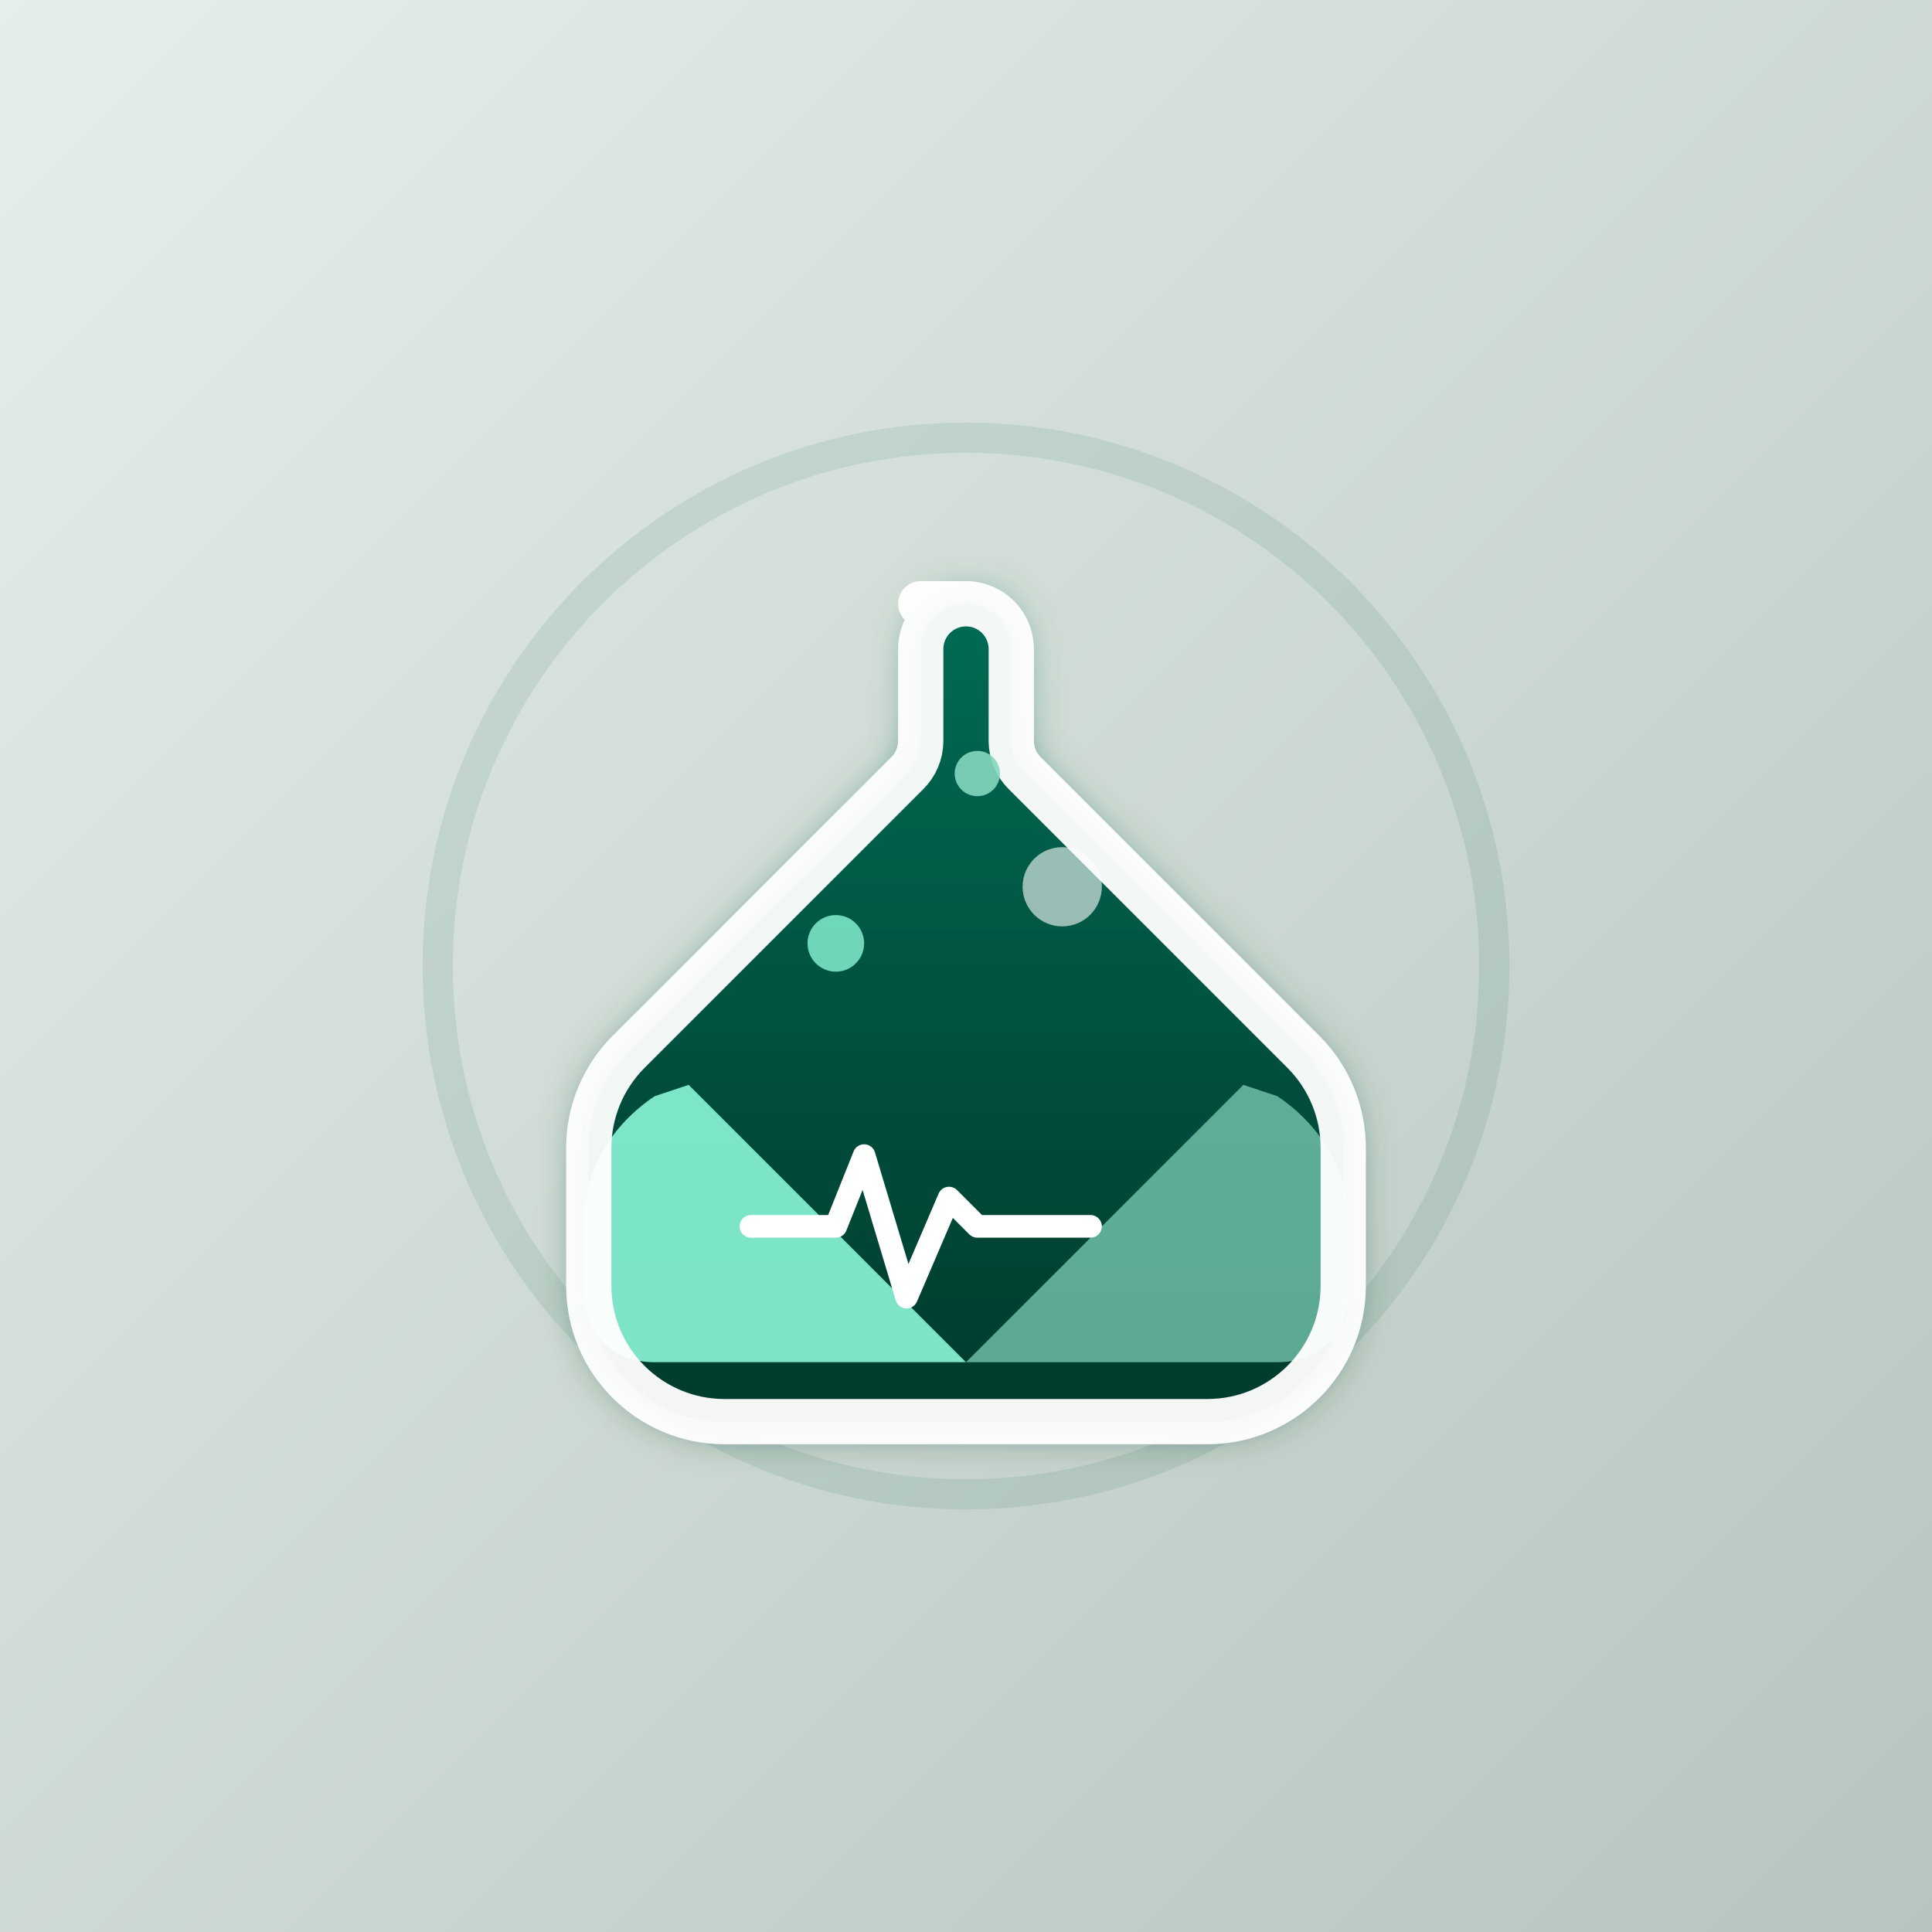
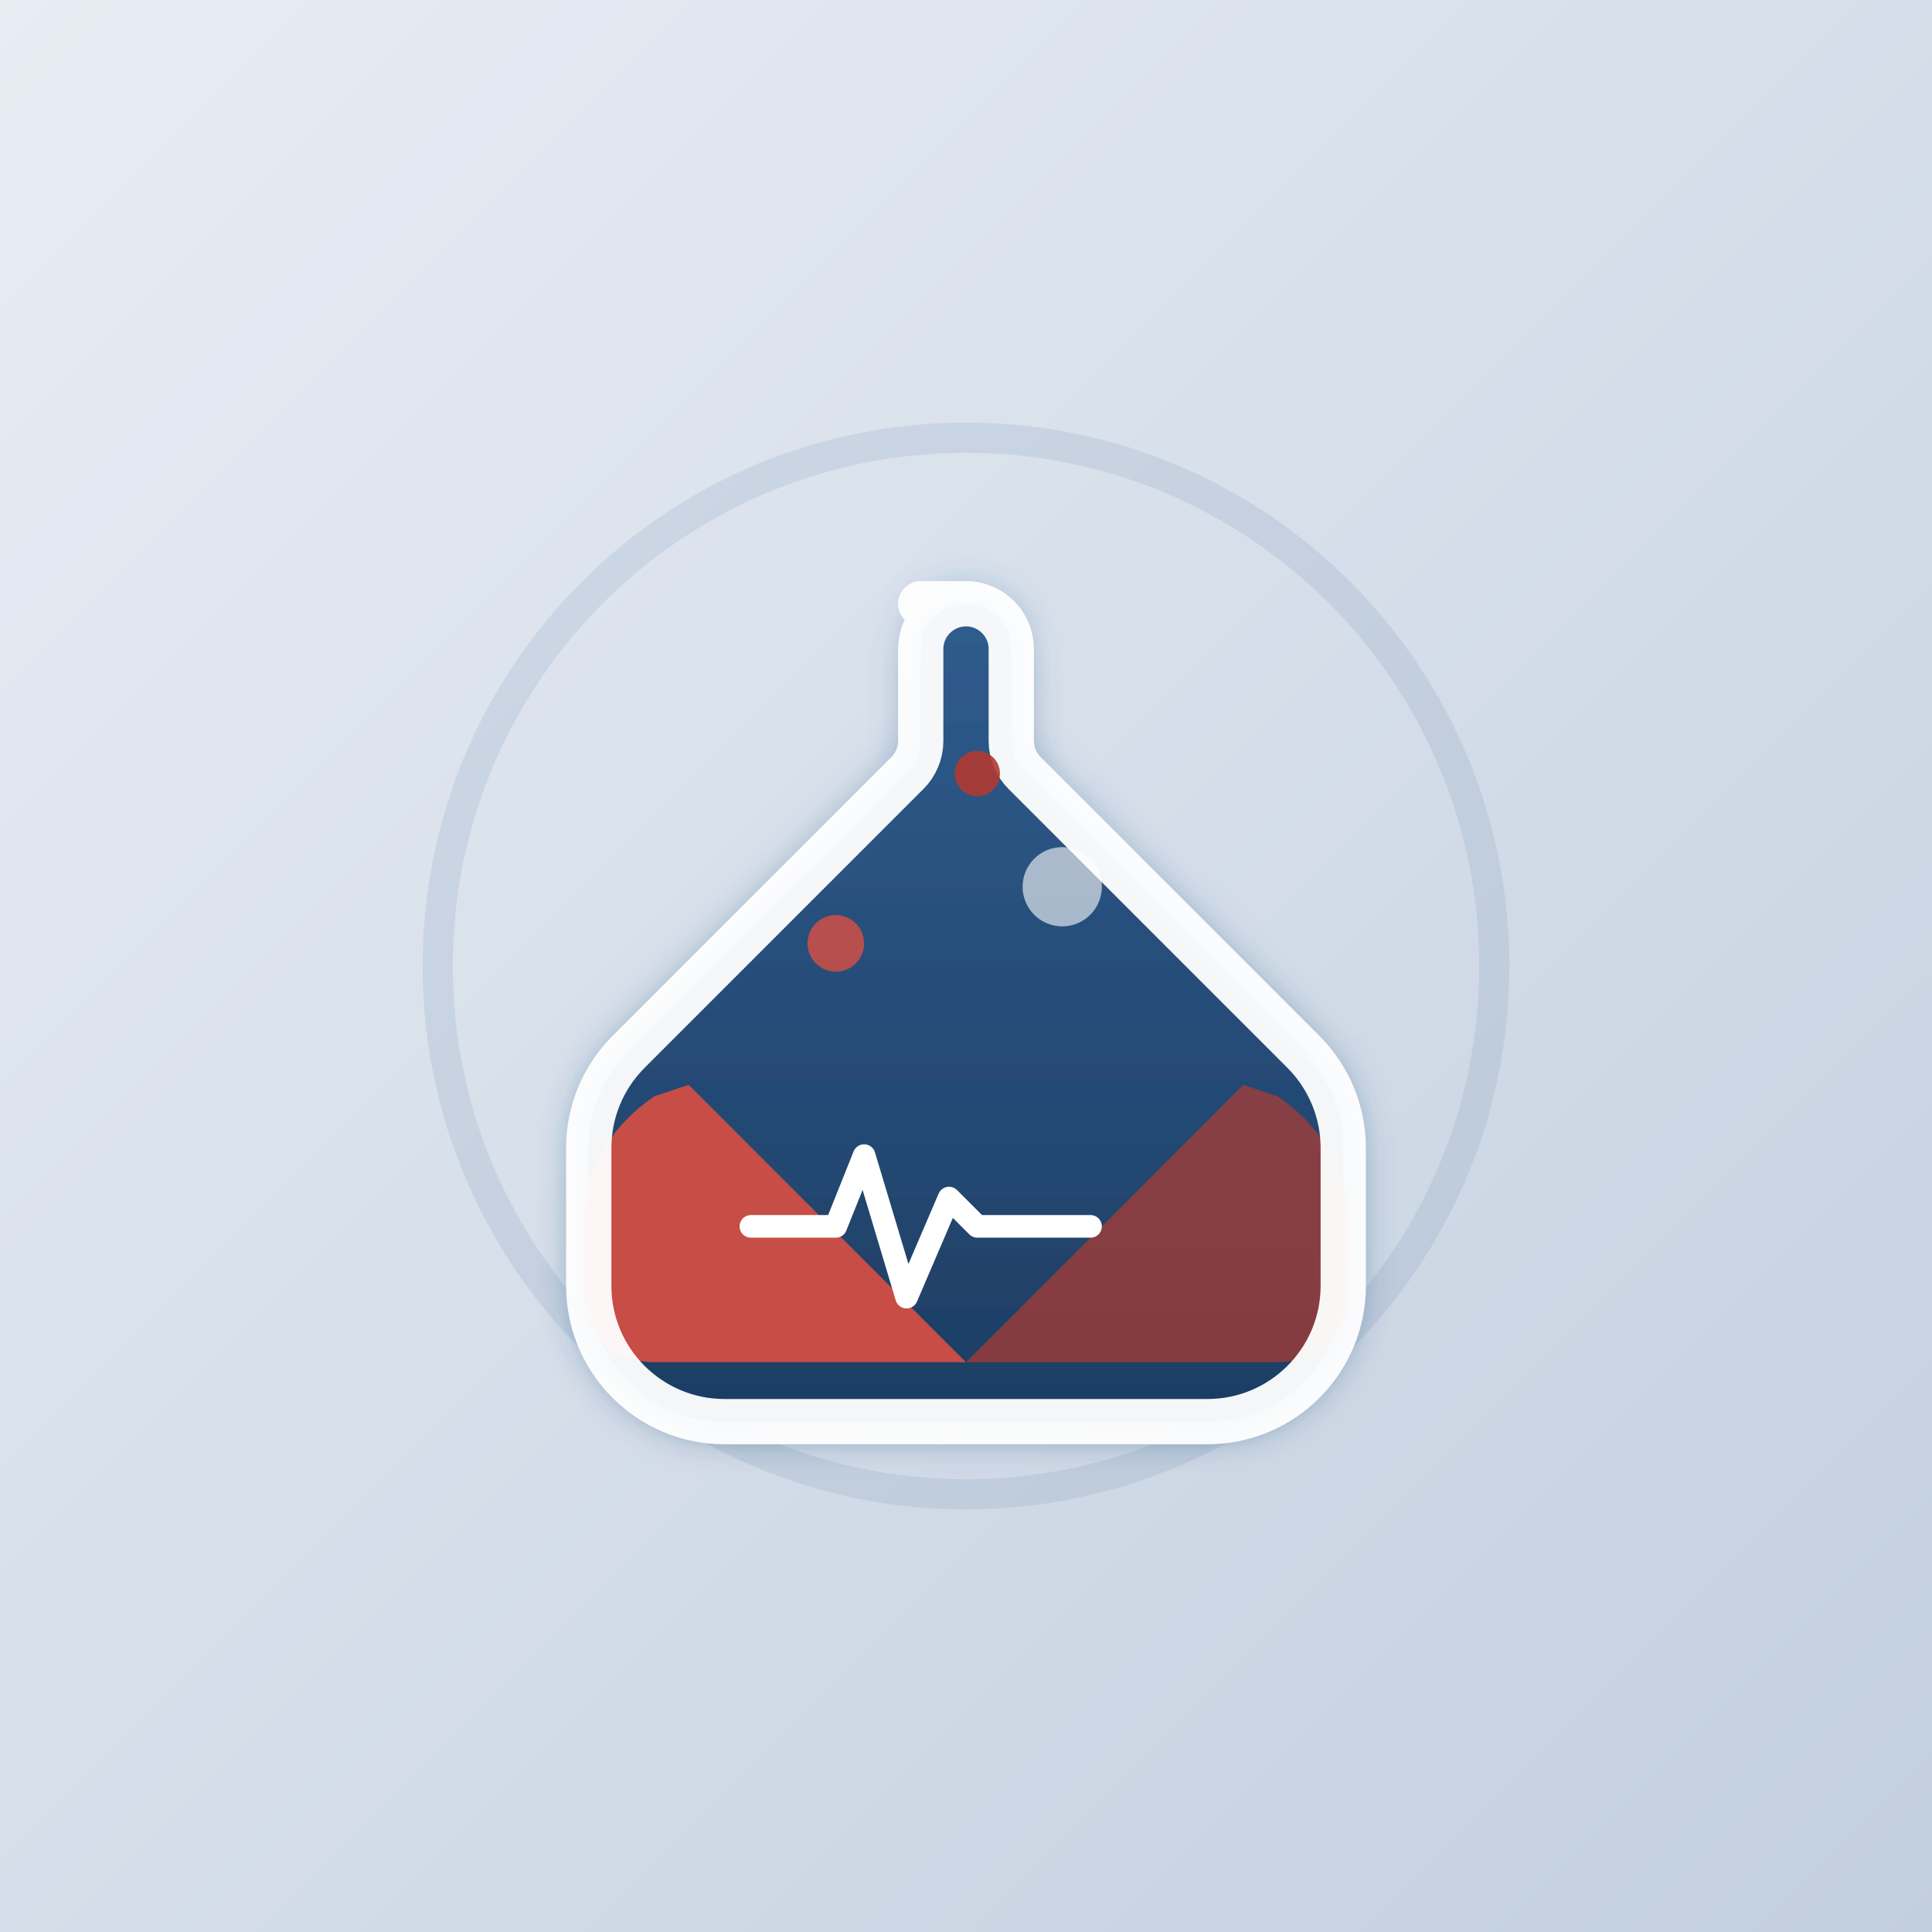
<svg xmlns="http://www.w3.org/2000/svg" viewBox="0 0 512 512" width="100%" height="100%">
  <defs>
    <linearGradient id="bgGrad" x1="0%" y1="0%" x2="100%" y2="100%">
-       <stop offset="0%" stop-color="#e6eee9" />
-       <stop offset="100%" stop-color="#b6c5be" />
+       <stop offset="0%" stop-color="#e8edf4" />
+       <stop offset="100%" stop-color="#c2cfdf" />
    </linearGradient>
    <linearGradient id="flaskGrad" x1="0%" y1="0%" x2="0%" y2="100%">
-       <stop offset="0%" stop-color="#006b54" />
-       <stop offset="100%" stop-color="#003a2c" />
+       <stop offset="0%" stop-color="#2f5c8d" />
+       <stop offset="100%" stop-color="#1d3d63" />
    </linearGradient>
    <filter id="glow" x="-20%" y="-20%" width="140%" height="140%">
      <feGaussianBlur stdDeviation="8" result="blur" />
      <feComposite in="SourceGraphic" in2="blur" operator="over" />
    </filter>
  </defs>
  <rect width="512" height="512" fill="url(#bgGrad)" />
-   <circle cx="256" cy="256" r="140" fill="none" stroke="#005a45" stroke-width="8" opacity="0.1" />
+   <circle cx="256" cy="256" r="140" fill="none" stroke="#285080" stroke-width="8" opacity="0.1" />
  <g transform="translate(64, 70) scale(0.75)">
    <path d="M256 120a16 16 0 0 0-16 16v32.6a16 16 0 0 1-4.7 11.2l-98.6 98.6a48 48 0 0 0-14 34v48.6a48 48 0 0 0 48 48h170.6a48 48 0 0 0 48-48v-48.6a48 48 0 0 0-14-34l-98.6-98.6a16 16 0 0 1-4.7-11.2V136a16 16 0 0 0-16-16h-16z" fill="url(#flaskGrad)" filter="url(#glow)" />
-     <path d="M158 290l98 98h-110c-15 0-25-10-25-25v-25c0-18 10-34 25-44l12-4z" fill="#8bf6d7" opacity="0.9" />
-     <path d="M354 290l-98 98h110c15 0 25-10 25-25v-25c0-18-10-34-25-44l-12-4z" fill="#84d7be" opacity="0.7" />
+     <path d="M158 290l98 98h-110c-15 0-25-10-25-25v-25c0-18 10-34 25-44l12-4z" fill="#d94f42" opacity="0.9" />
+     <path d="M354 290l-98 98h110c15 0 25-10 25-25v-25c0-18-10-34-25-44l-12-4z" fill="#b03a30" opacity="0.7" />
    <path d="M180 340h30l10-25 15 50 15-35 10 10h40" fill="none" stroke="#ffffff" stroke-width="8" stroke-linecap="round" stroke-linejoin="round" />
    <path d="M256 120a16 16 0 0 0-16 16v32.6a16 16 0 0 1-4.7 11.2l-98.6 98.6a48 48 0 0 0-14 34v48.6a48 48 0 0 0 48 48h170.6a48 48 0 0 0 48-48v-48.6a48 48 0 0 0-14-34l-98.6-98.6a16 16 0 0 1-4.7-11.2V136a16 16 0 0 0-16-16h-16z" fill="none" stroke="#ffffff" stroke-width="16" stroke-linecap="round" stroke-linejoin="round" opacity="0.95" />
-     <circle cx="210" cy="240" r="10" fill="#8bf6d7" opacity="0.8" />
+     <circle cx="210" cy="240" r="10" fill="#d94f42" opacity="0.8" />
    <circle cx="290" cy="220" r="14" fill="#ffffff" opacity="0.6" />
-     <circle cx="260" cy="180" r="8" fill="#84d7be" opacity="0.9" />
+     <circle cx="260" cy="180" r="8" fill="#b03a30" opacity="0.9" />
  </g>
</svg>
